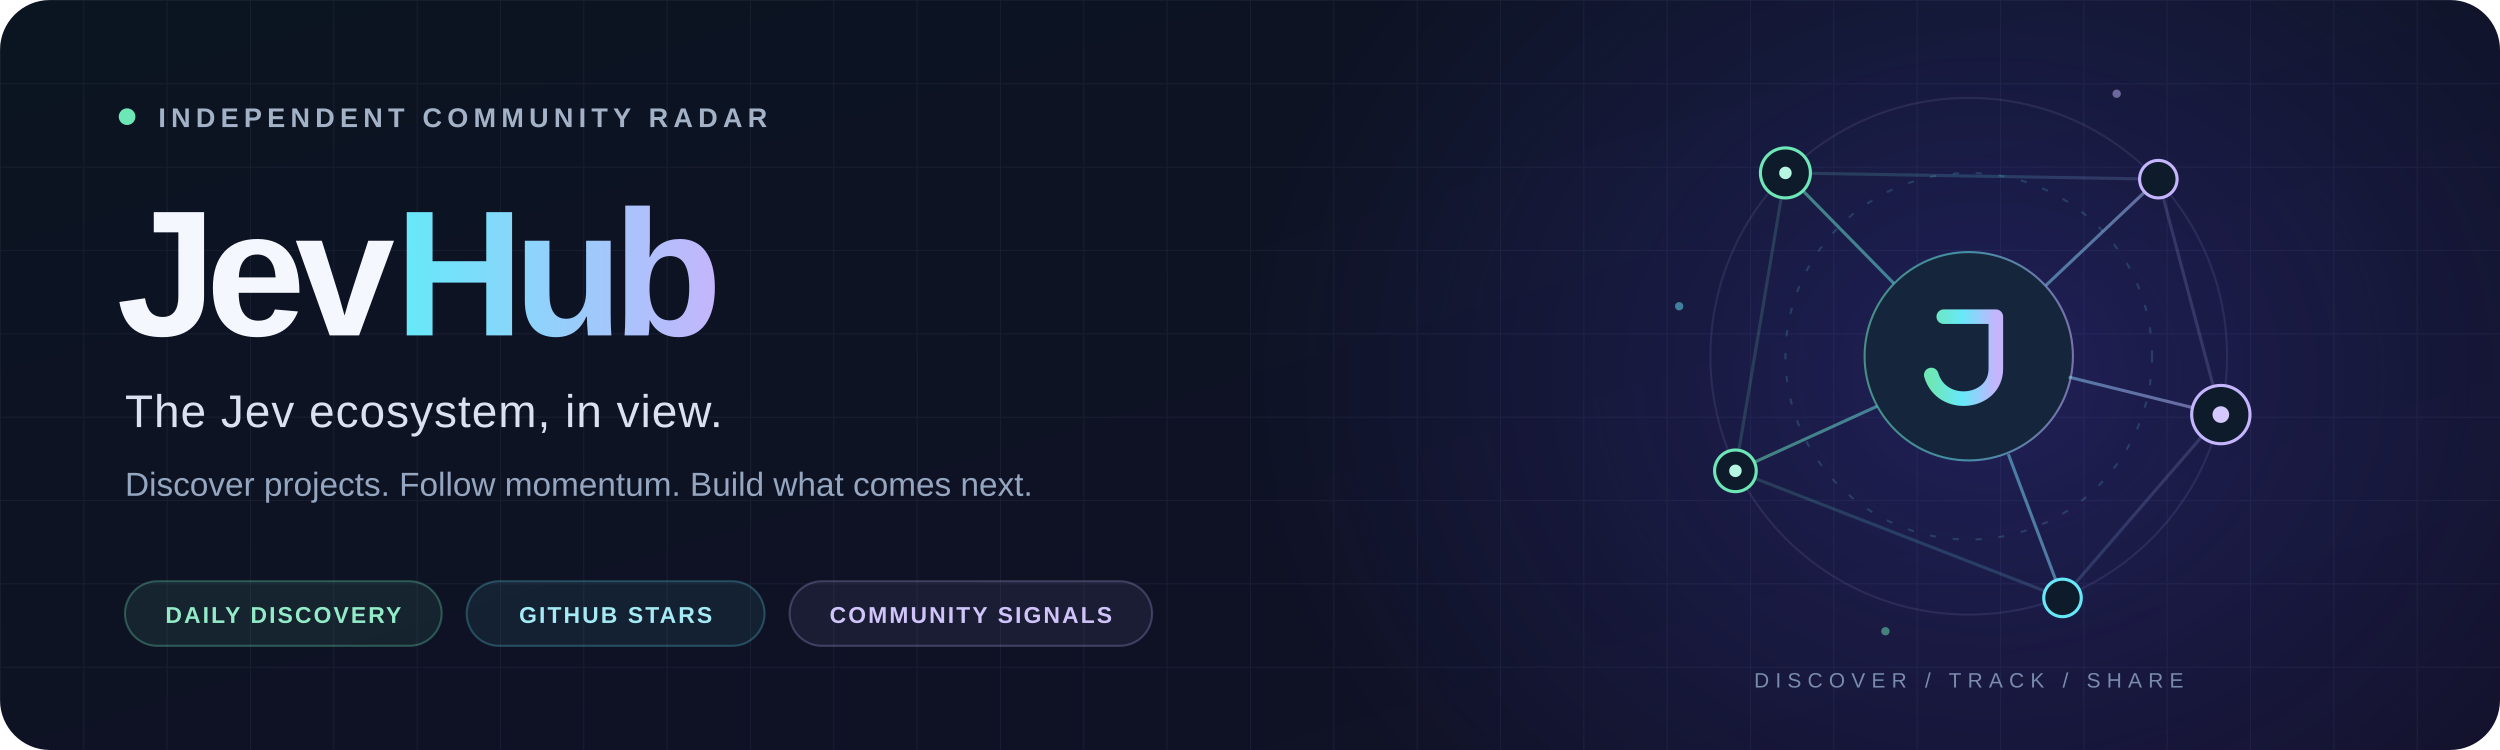
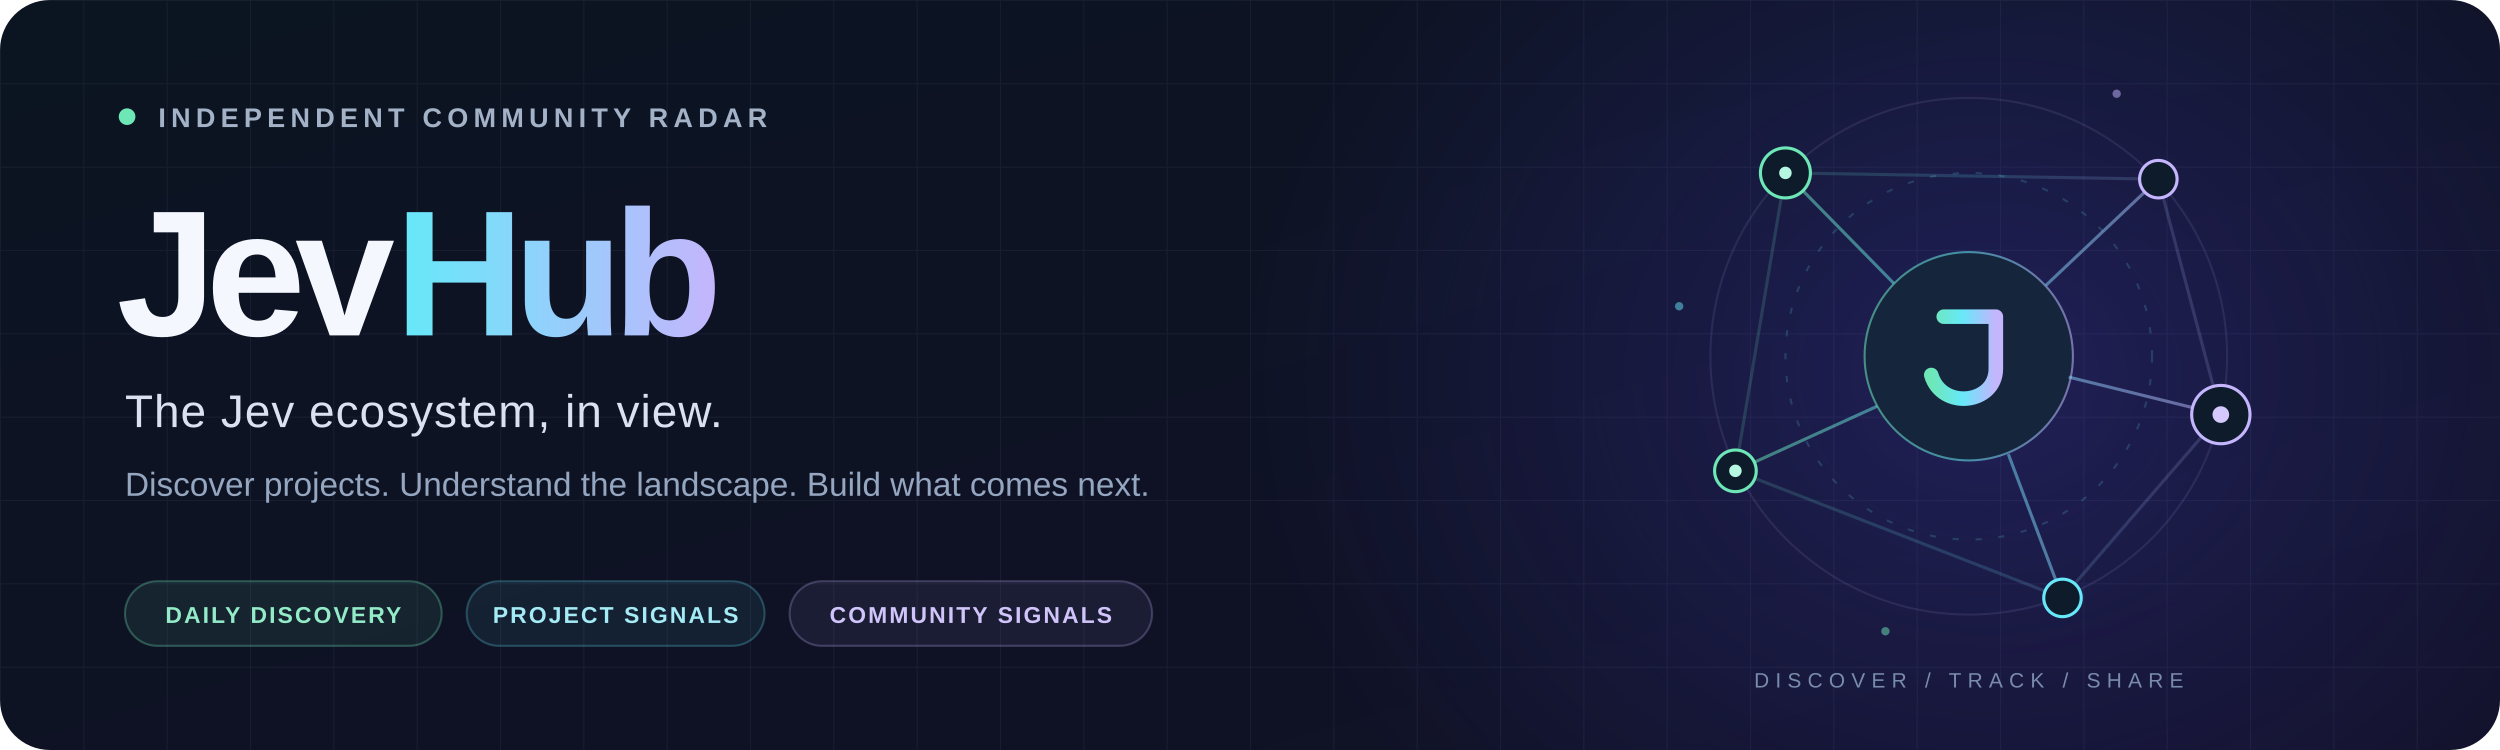
<svg xmlns="http://www.w3.org/2000/svg" width="1200" height="360" viewBox="0 0 1200 360" role="img" aria-labelledby="title desc">
  <defs>
    <linearGradient id="surface" x1="0" y1="0" x2="1" y2="1">
      <stop offset="0" stop-color="#0b1421" />
      <stop offset="1" stop-color="#111127" />
    </linearGradient>
    <linearGradient id="accent" x1="0" y1="0" x2="1" y2="0">
      <stop offset="0" stop-color="#6ee7b7" />
      <stop offset="0.48" stop-color="#67e8f9" />
      <stop offset="1" stop-color="#c4b5fd" />
    </linearGradient>
    <radialGradient id="halo">
      <stop offset="0" stop-color="#4f46e5" stop-opacity="0.26" />
      <stop offset="1" stop-color="#4f46e5" stop-opacity="0" />
    </radialGradient>
    <pattern id="grid" width="40" height="40" patternUnits="userSpaceOnUse">
      <path d="M 40 0 H 0 V 40" fill="none" stroke="#9aaaca" stroke-opacity="0.075" />
    </pattern>
    <clipPath id="frame">
      <rect width="1200" height="360" rx="24" />
    </clipPath>
  </defs>
  <g clip-path="url(#frame)">
    <rect width="1200" height="360" fill="url(#surface)" />
    <rect width="1200" height="360" fill="url(#grid)" />
    <ellipse cx="955" cy="180" rx="360" ry="310" fill="url(#halo)" />
    <path d="M0 1 H1200" stroke="url(#accent)" stroke-width="3" />
    <g font-family="-apple-system, BlinkMacSystemFont, 'Segoe UI', Arial, sans-serif">
      <circle cx="61" cy="56" r="4" fill="#6ee7b7" />
      <text x="76" y="61" fill="#a4b2c8" font-size="13" font-weight="600" letter-spacing="2.5">INDEPENDENT COMMUNITY RADAR</text>
      <text x="56" y="161" fill="#f5f7ff" font-size="86" font-weight="700" letter-spacing="-5">Jev<tspan fill="url(#accent)">Hub</tspan>
      </text>
      <text x="60" y="205" fill="#dae2f2" font-size="22" letter-spacing="0.5">The Jev ecosystem, in view.</text>
-       <text x="60" y="238" fill="#95a6c0" font-size="16">Discover projects. Follow momentum. Build what comes next.</text>
+       <text x="60" y="238" fill="#95a6c0" font-size="16">Discover projects. Understand the landscape. Build what comes next.</text>
      <g transform="translate(60 279)">
        <rect width="152" height="31" rx="15.5" fill="#6ee7b7" fill-opacity="0.08" stroke="#6ee7b7" stroke-opacity="0.3" />
        <text x="76" y="20" text-anchor="middle" fill="#93ebc8" font-size="11" font-weight="600" letter-spacing="1">DAILY DISCOVERY</text>
        <rect x="164" width="143" height="31" rx="15.5" fill="#67e8f9" fill-opacity="0.07" stroke="#67e8f9" stroke-opacity="0.25" />
-         <text x="235.5" y="20" text-anchor="middle" fill="#a4ebf5" font-size="11" font-weight="600" letter-spacing="1">GITHUB STARS</text>
+         <text x="235.5" y="20" text-anchor="middle" fill="#a4ebf5" font-size="11" font-weight="600" letter-spacing="1">PROJECT SIGNALS</text>
        <rect x="319" width="174" height="31" rx="15.5" fill="#c4b5fd" fill-opacity="0.07" stroke="#c4b5fd" stroke-opacity="0.25" />
        <text x="406" y="20" text-anchor="middle" fill="#d0c4fa" font-size="11" font-weight="600" letter-spacing="1">COMMUNITY SIGNALS</text>
      </g>
    </g>
    <g transform="translate(945 171)">
      <circle r="124" fill="none" stroke="#c4b5fd" stroke-opacity="0.11" />
      <circle r="88" fill="none" stroke="#67e8f9" stroke-opacity="0.17" stroke-dasharray="3 8" />
      <circle r="50" fill="#15263c" stroke="url(#accent)" stroke-opacity="0.55" />
      <g fill="none" stroke="url(#accent)" stroke-width="1.5" stroke-opacity="0.5">
        <path d="M-36-35 L-88-88 M37-34 L91-85 M48 10 L121 28 M19 47 L45 116 M-44 24 L-112 55" />
        <path d="M-88-88 L91-85 L121 28 L45 116 L-112 55 Z" stroke-opacity="0.17" />
      </g>
      <g fill="#0e1b2b" stroke-width="1.5">
        <circle cx="-88" cy="-88" r="12" stroke="#6ee7b7" />
        <circle cx="91" cy="-85" r="9" stroke="#c4b5fd" />
        <circle cx="121" cy="28" r="14" stroke="#c4b5fd" />
        <circle cx="45" cy="116" r="9" stroke="#67e8f9" />
        <circle cx="-112" cy="55" r="10" stroke="#6ee7b7" />
      </g>
      <g fill="#b5f7e0">
        <circle cx="-88" cy="-88" r="3" />
        <circle cx="-112" cy="55" r="3" />
        <circle cx="121" cy="28" r="4" fill="#d4c8fc" />
      </g>
      <path d="M-12-19 H13 V6 C13 23-13 26-18 9" fill="none" stroke="url(#accent)" stroke-width="7" stroke-linecap="round" stroke-linejoin="round" />
      <circle cx="-139" cy="-24" r="2" fill="#67e8f9" opacity="0.5" />
      <circle cx="71" cy="-126" r="2" fill="#c4b5fd" opacity="0.5" />
      <circle cx="-40" cy="132" r="2" fill="#6ee7b7" opacity="0.5" />
    </g>
    <text x="945" y="330" text-anchor="middle" fill="#798cae" font-family="-apple-system, BlinkMacSystemFont, 'Segoe UI', Arial, sans-serif" font-size="10" letter-spacing="3">DISCOVER / TRACK / SHARE</text>
  </g>
</svg>
